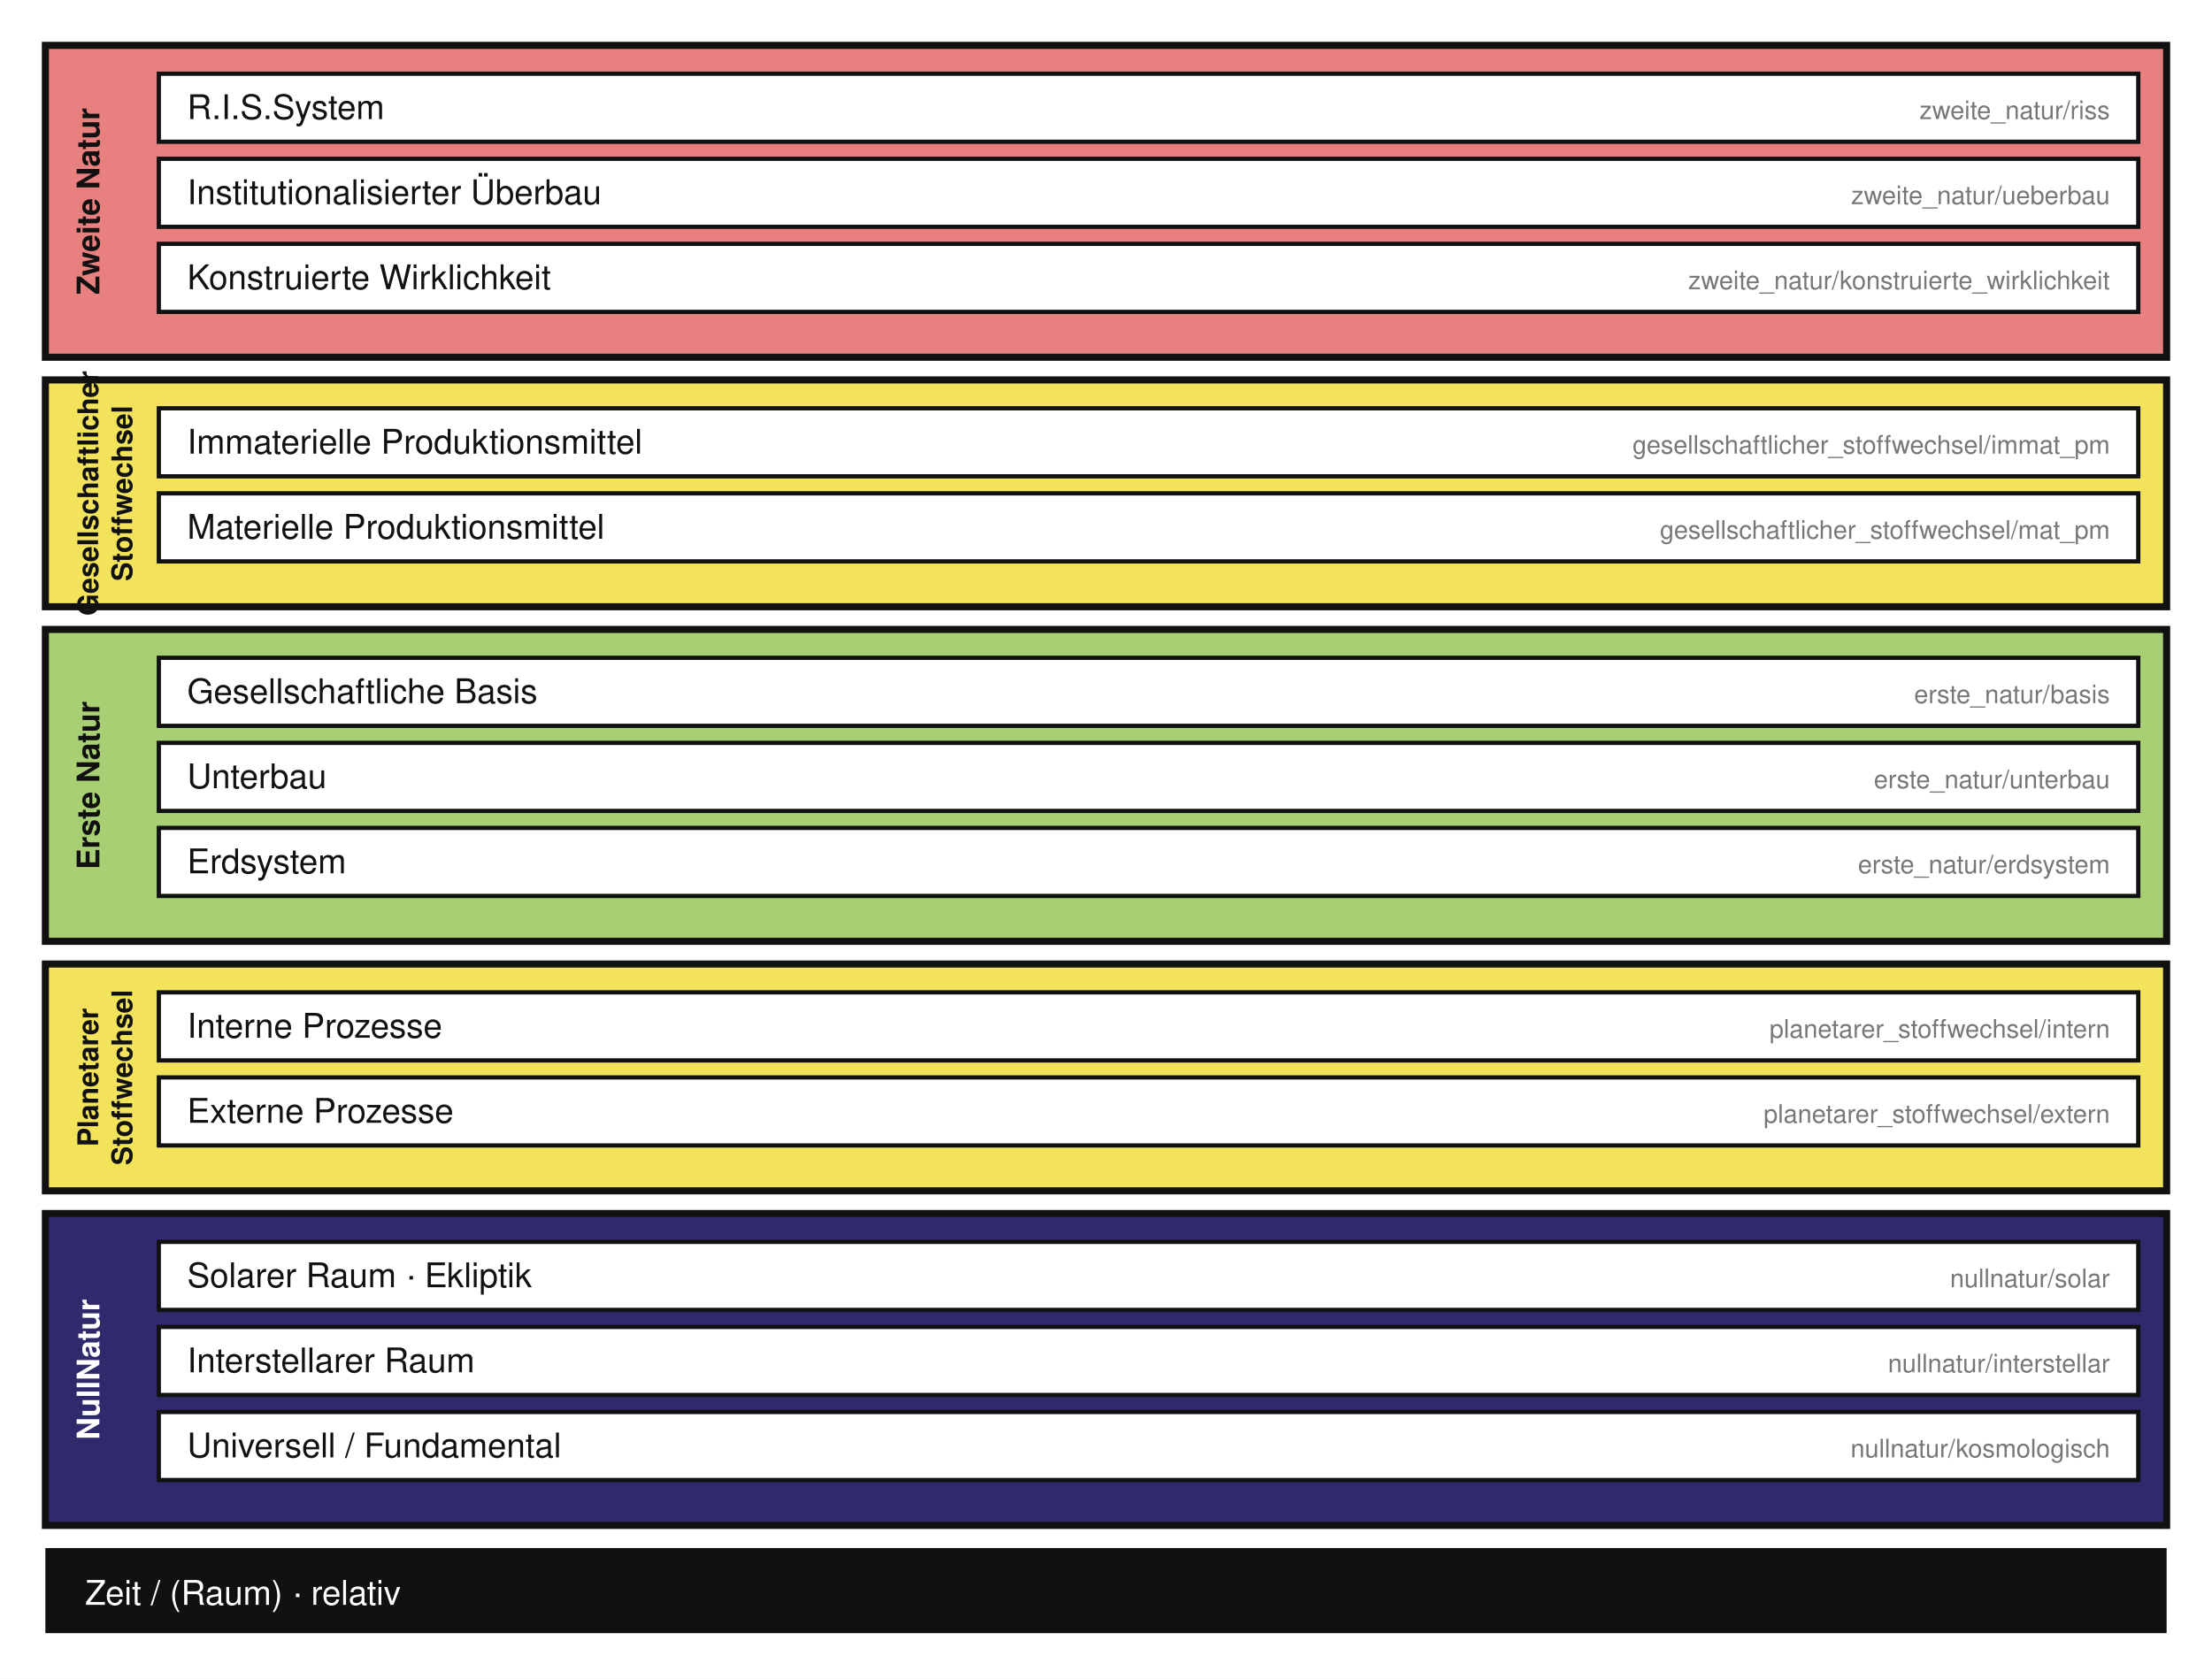
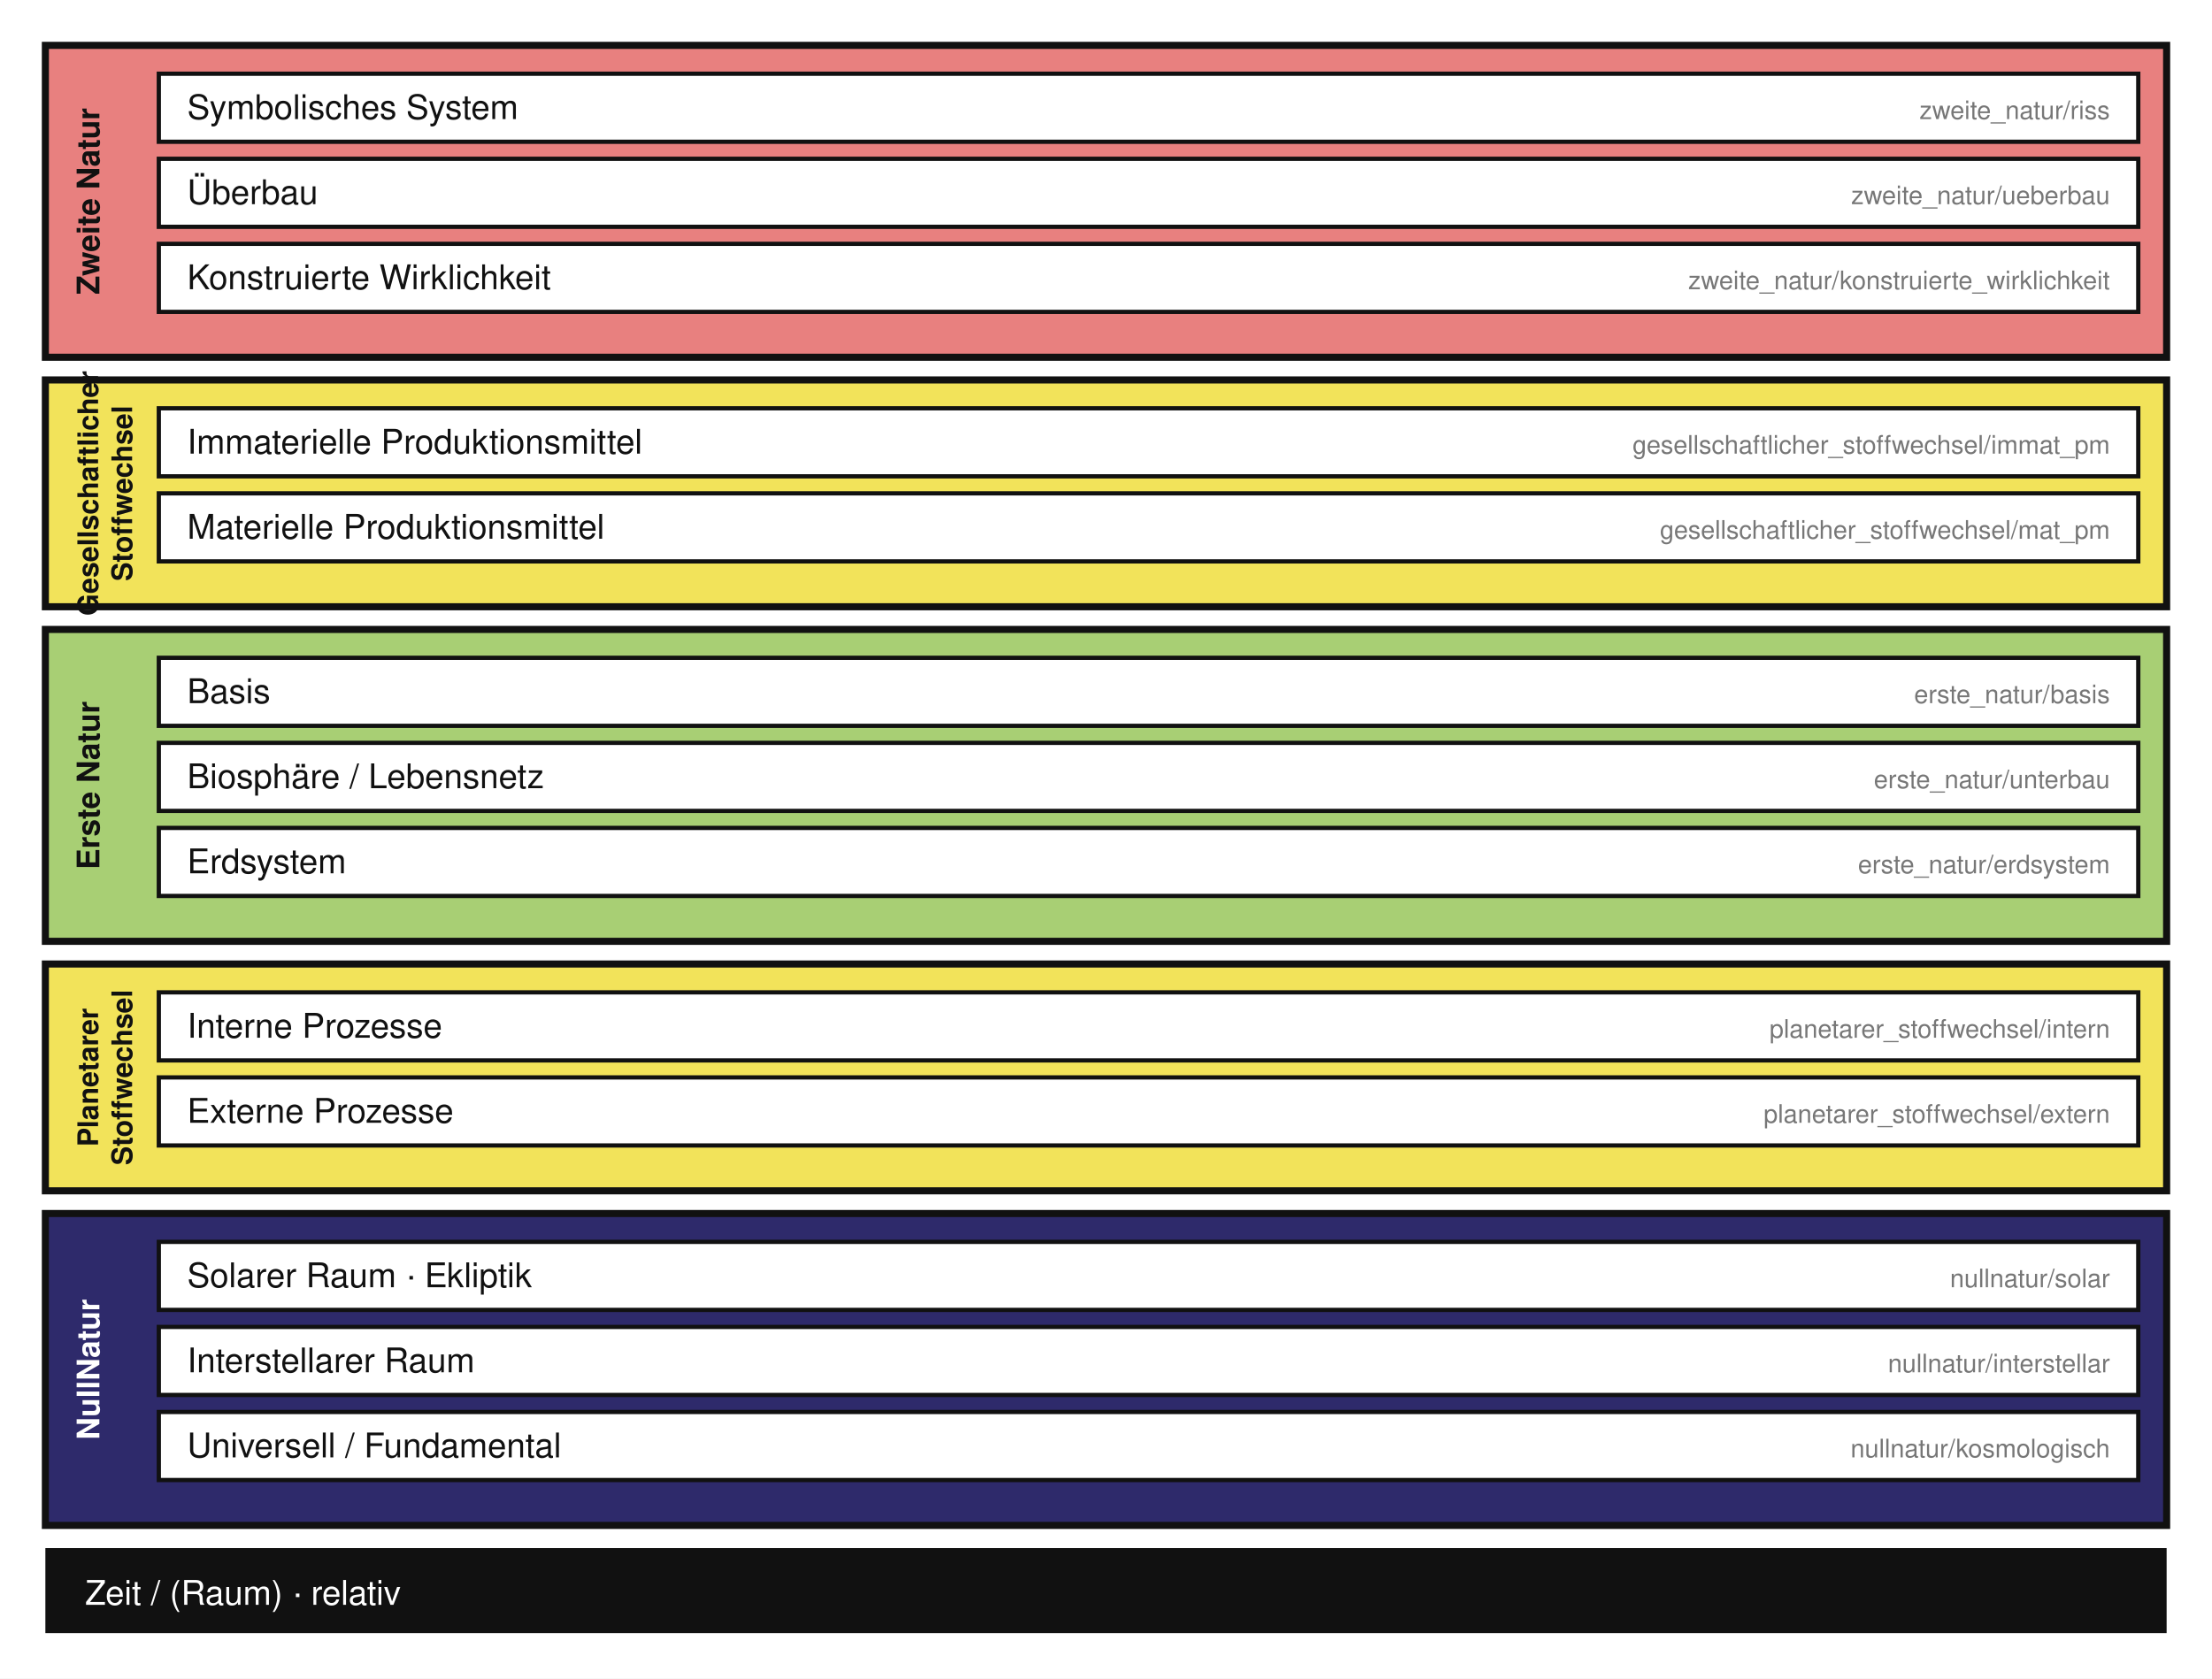
<svg xmlns="http://www.w3.org/2000/svg" width="780" height="592" viewBox="0 0 780 592" font-family="Helvetica, Arial, sans-serif">
  <rect width="780" height="592" fill="#fff" />
  <rect x="16" y="16" width="748" height="110" fill="#e8807f" stroke="#111" stroke-width="2.5" />
  <text transform="translate(30,71) rotate(-90)" text-anchor="middle" dominant-baseline="hanging" font-size="11" font-weight="600" fill="#111">Zweite Natur</text>
  <rect x="56" y="26" width="698" height="24" fill="#fff" stroke="#111" stroke-width="1.5" />
-   <text x="66" y="42" font-size="12" fill="#111">R.I.S.System</text>
+   <text x="66" y="42" font-size="12" fill="#111">Symbolisches System</text>
  <text x="744" y="42" font-size="9" fill="#777" text-anchor="end">zweite_natur/riss</text>
  <rect x="56" y="56" width="698" height="24" fill="#fff" stroke="#111" stroke-width="1.5" />
-   <text x="66" y="72" font-size="12" fill="#111">Institutionalisierter Überbau</text>
+   <text x="66" y="72" font-size="12" fill="#111">Überbau</text>
  <text x="744" y="72" font-size="9" fill="#777" text-anchor="end">zweite_natur/ueberbau</text>
  <rect x="56" y="86" width="698" height="24" fill="#fff" stroke="#111" stroke-width="1.5" />
  <text x="66" y="102" font-size="12" fill="#111">Konstruierte Wirklichkeit</text>
  <text x="744" y="102" font-size="9" fill="#777" text-anchor="end">zweite_natur/konstruierte_wirklichkeit</text>
  <rect x="16" y="134" width="748" height="80" fill="#f2e35a" stroke="#111" stroke-width="2.5" />
  <text transform="translate(30,174) rotate(-90)" text-anchor="middle" dominant-baseline="hanging" font-size="10" font-weight="600" fill="#111">Gesellschaftlicher</text>
  <text transform="translate(42,174) rotate(-90)" text-anchor="middle" dominant-baseline="hanging" font-size="10" font-weight="600" fill="#111">Stoffwechsel</text>
  <rect x="56" y="144" width="698" height="24" fill="#fff" stroke="#111" stroke-width="1.5" />
  <text x="66" y="160" font-size="12" fill="#111">Immaterielle Produktionsmittel</text>
  <text x="744" y="160" font-size="9" fill="#777" text-anchor="end">gesellschaftlicher_stoffwechsel/immat_pm</text>
  <rect x="56" y="174" width="698" height="24" fill="#fff" stroke="#111" stroke-width="1.5" />
  <text x="66" y="190" font-size="12" fill="#111">Materielle Produktionsmittel</text>
  <text x="744" y="190" font-size="9" fill="#777" text-anchor="end">gesellschaftlicher_stoffwechsel/mat_pm</text>
  <rect x="16" y="222" width="748" height="110" fill="#a8cf74" stroke="#111" stroke-width="2.5" />
  <text transform="translate(30,277) rotate(-90)" text-anchor="middle" dominant-baseline="hanging" font-size="11" font-weight="600" fill="#111">Erste Natur</text>
  <rect x="56" y="232" width="698" height="24" fill="#fff" stroke="#111" stroke-width="1.5" />
-   <text x="66" y="248" font-size="12" fill="#111">Gesellschaftliche Basis</text>
+   <text x="66" y="248" font-size="12" fill="#111">Basis</text>
  <text x="744" y="248" font-size="9" fill="#777" text-anchor="end">erste_natur/basis</text>
  <rect x="56" y="262" width="698" height="24" fill="#fff" stroke="#111" stroke-width="1.5" />
-   <text x="66" y="278" font-size="12" fill="#111">Unterbau</text>
+   <text x="66" y="278" font-size="12" fill="#111">Biosphäre / Lebensnetz</text>
  <text x="744" y="278" font-size="9" fill="#777" text-anchor="end">erste_natur/unterbau</text>
  <rect x="56" y="292" width="698" height="24" fill="#fff" stroke="#111" stroke-width="1.5" />
  <text x="66" y="308" font-size="12" fill="#111">Erdsystem</text>
  <text x="744" y="308" font-size="9" fill="#777" text-anchor="end">erste_natur/erdsystem</text>
  <rect x="16" y="340" width="748" height="80" fill="#f2e35a" stroke="#111" stroke-width="2.5" />
  <text transform="translate(30,380) rotate(-90)" text-anchor="middle" dominant-baseline="hanging" font-size="10" font-weight="600" fill="#111">Planetarer</text>
  <text transform="translate(42,380) rotate(-90)" text-anchor="middle" dominant-baseline="hanging" font-size="10" font-weight="600" fill="#111">Stoffwechsel</text>
  <rect x="56" y="350" width="698" height="24" fill="#fff" stroke="#111" stroke-width="1.5" />
  <text x="66" y="366" font-size="12" fill="#111">Interne Prozesse</text>
  <text x="744" y="366" font-size="9" fill="#777" text-anchor="end">planetarer_stoffwechsel/intern</text>
  <rect x="56" y="380" width="698" height="24" fill="#fff" stroke="#111" stroke-width="1.5" />
  <text x="66" y="396" font-size="12" fill="#111">Externe Prozesse</text>
  <text x="744" y="396" font-size="9" fill="#777" text-anchor="end">planetarer_stoffwechsel/extern</text>
  <rect x="16" y="428" width="748" height="110" fill="#2e2a6b" stroke="#111" stroke-width="2.5" />
  <text transform="translate(30,483) rotate(-90)" text-anchor="middle" dominant-baseline="hanging" font-size="11" font-weight="600" fill="#fff">NullNatur</text>
  <rect x="56" y="438" width="698" height="24" fill="#fff" stroke="#111" stroke-width="1.5" />
  <text x="66" y="454" font-size="12" fill="#111">Solarer Raum · Ekliptik</text>
  <text x="744" y="454" font-size="9" fill="#777" text-anchor="end">nullnatur/solar</text>
  <rect x="56" y="468" width="698" height="24" fill="#fff" stroke="#111" stroke-width="1.5" />
  <text x="66" y="484" font-size="12" fill="#111">Interstellarer Raum</text>
  <text x="744" y="484" font-size="9" fill="#777" text-anchor="end">nullnatur/interstellar</text>
  <rect x="56" y="498" width="698" height="24" fill="#fff" stroke="#111" stroke-width="1.5" />
  <text x="66" y="514" font-size="12" fill="#111">Universell / Fundamental</text>
  <text x="744" y="514" font-size="9" fill="#777" text-anchor="end">nullnatur/kosmologisch</text>
  <rect x="16" y="546" width="748" height="30" fill="#111" />
  <text x="30" y="566" font-size="12" fill="#fff">Zeit / (Raum) · relativ</text>
</svg>
